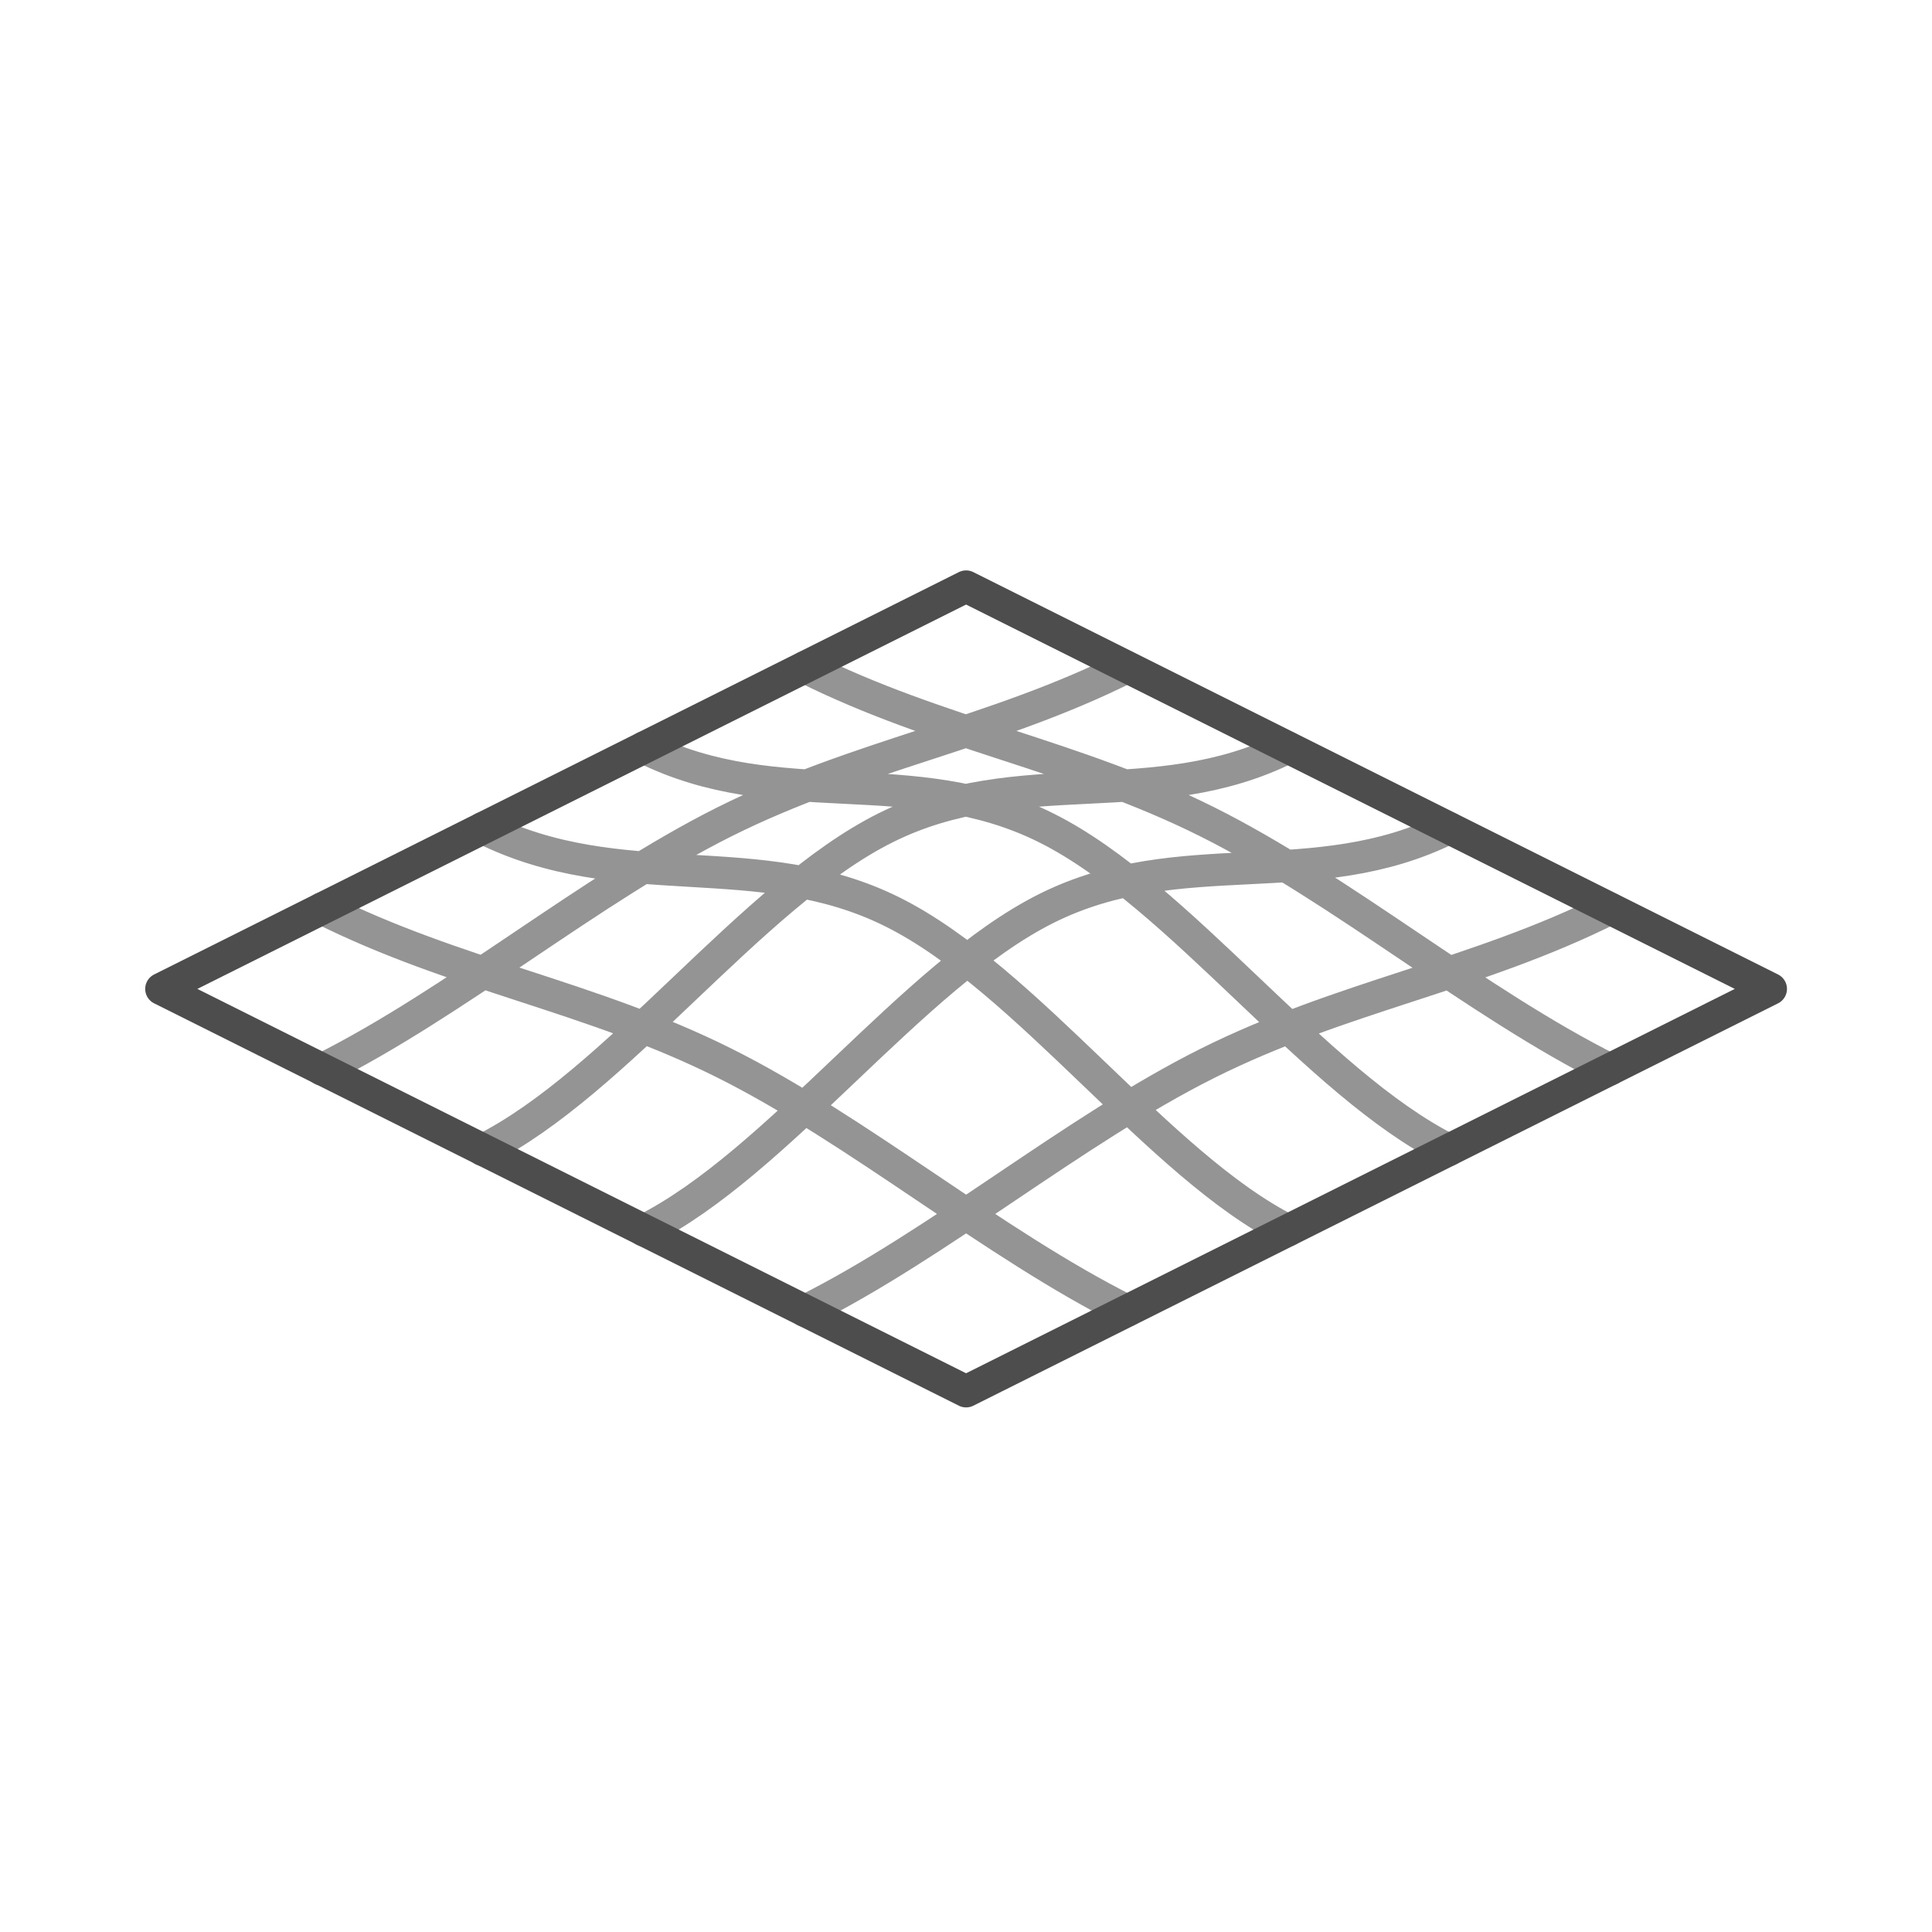
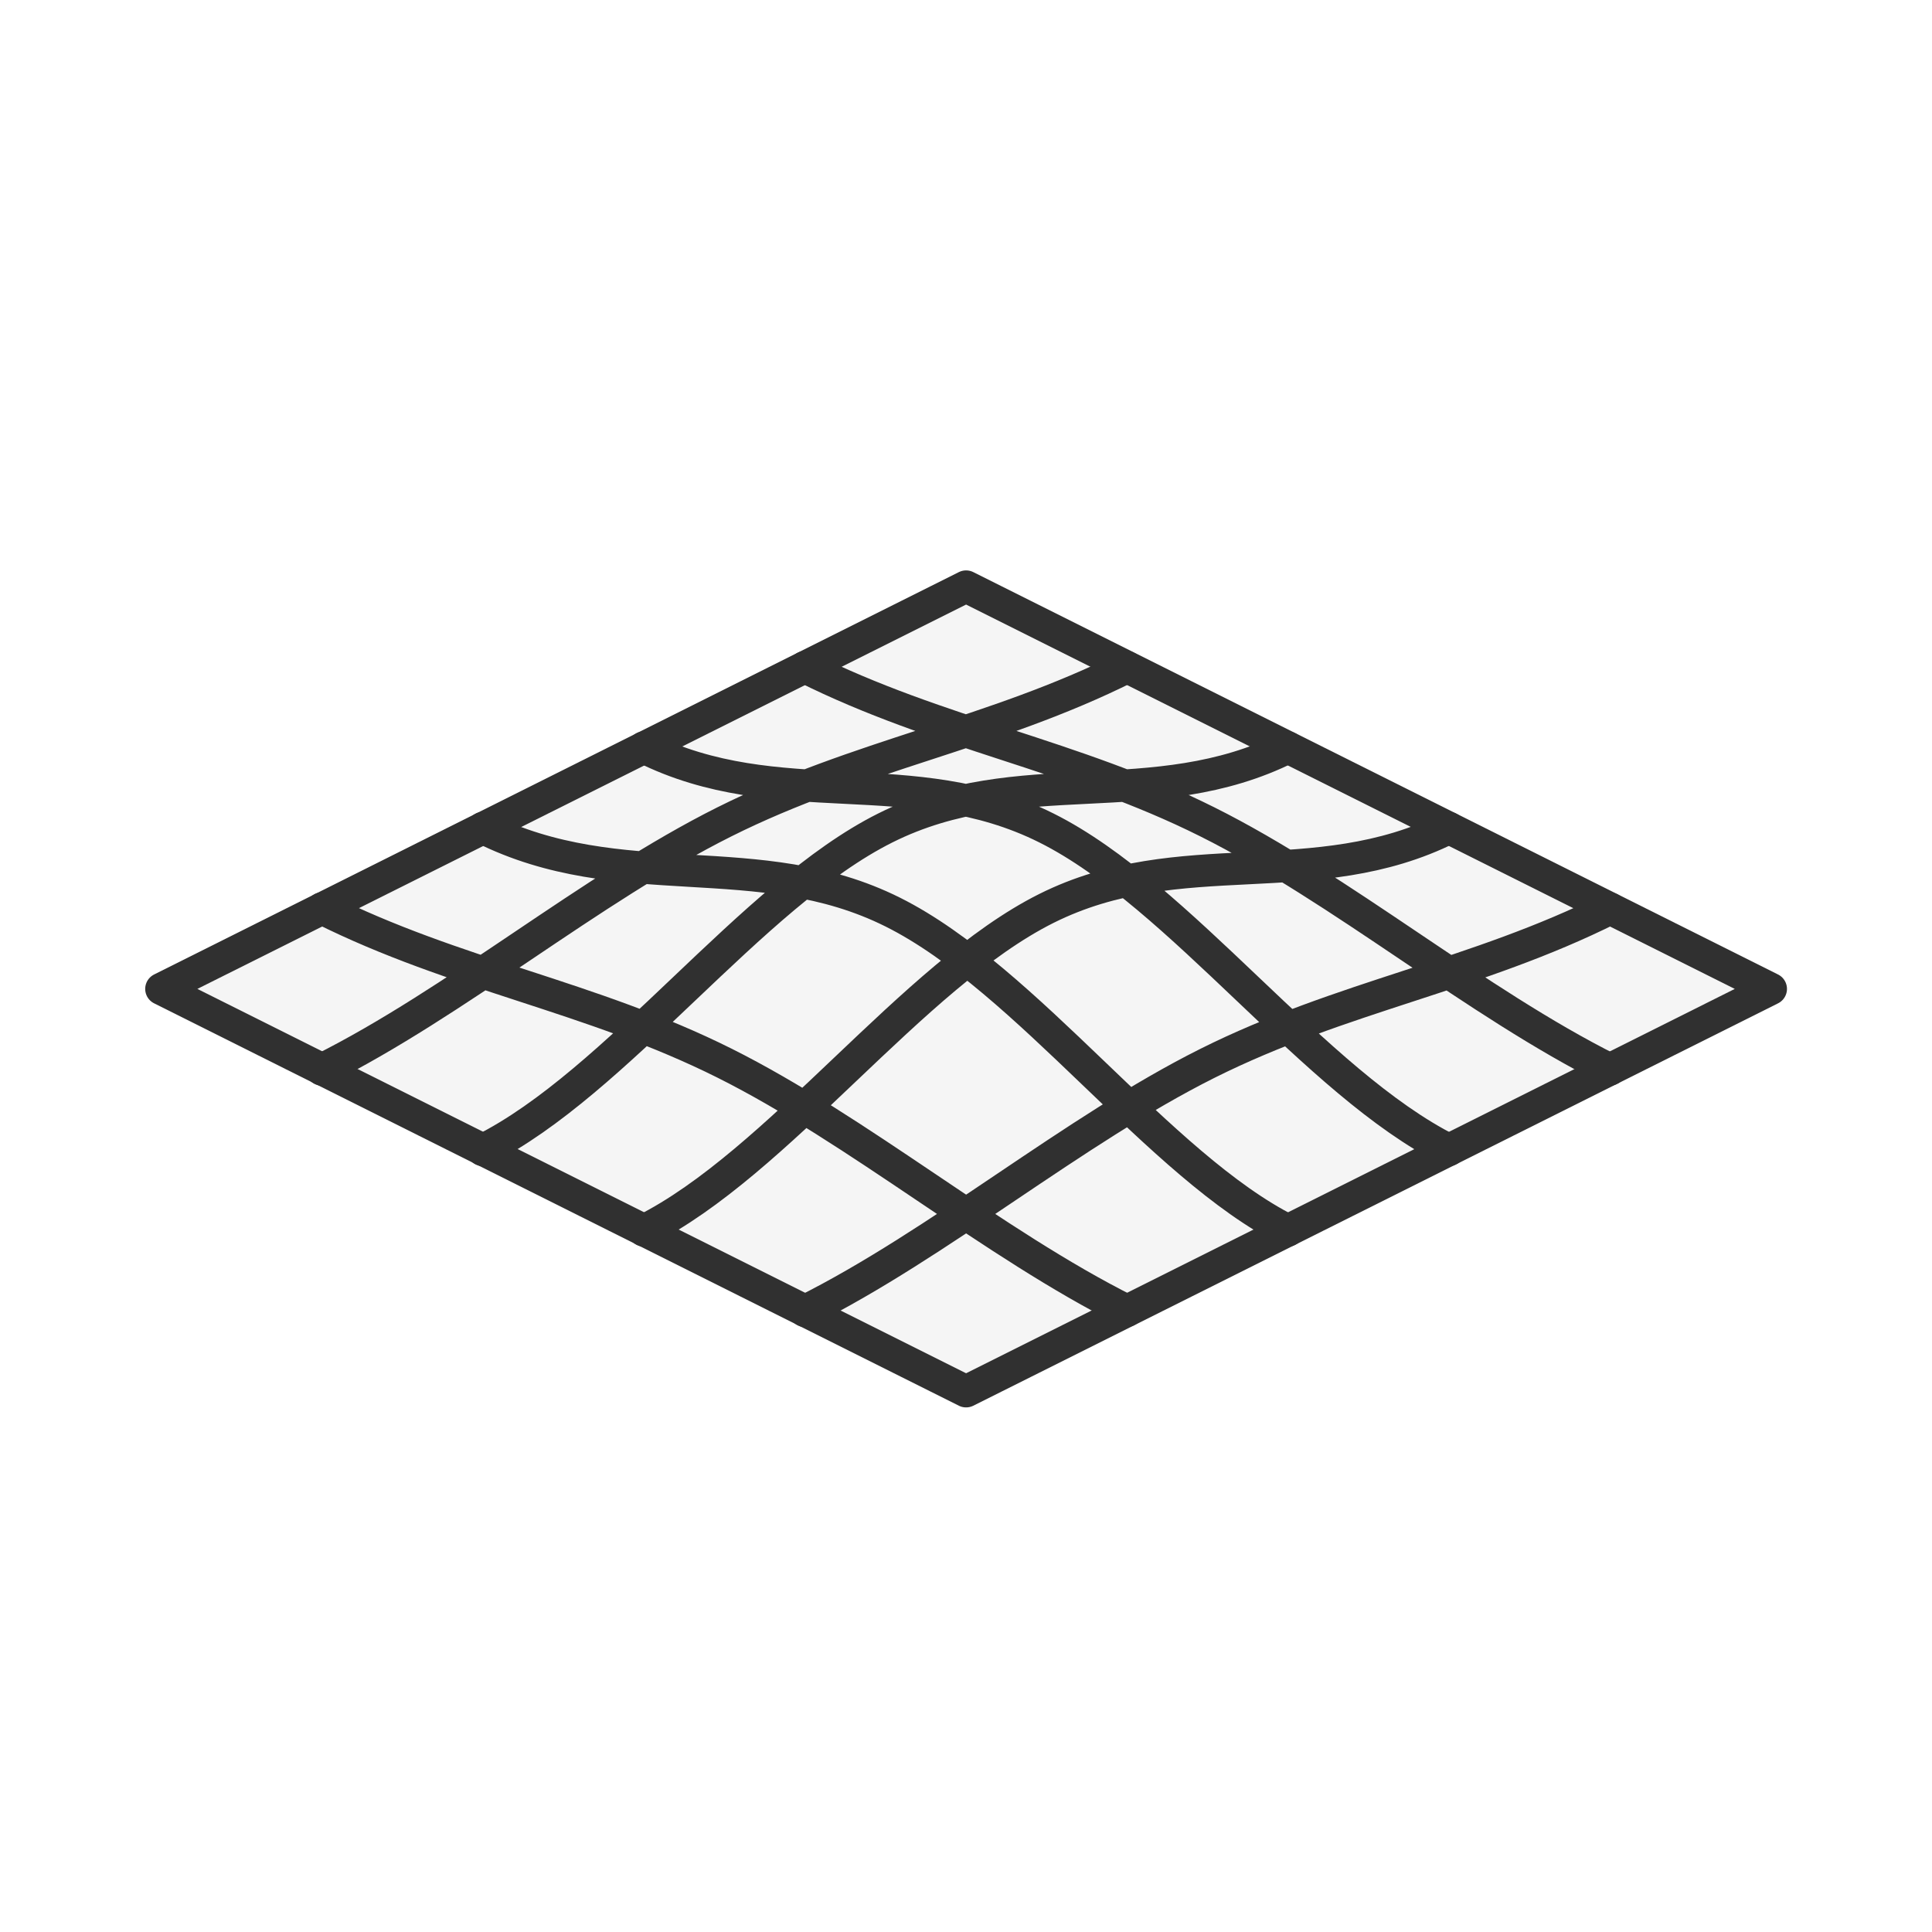
- <svg xmlns="http://www.w3.org/2000/svg" width="48pt" height="48pt" viewBox="0 0 16.933 16.933" version="1.1" id="svg1">
+ <svg xmlns="http://www.w3.org/2000/svg" xmlns:xlink="http://www.w3.org/1999/xlink" width="48pt" height="48pt" viewBox="0 0 16.933 16.933" version="1.1" id="svg1">
  <defs id="defs1">
-     <linearGradient id="Main" gradientTransform="translate(0,-1.813769)">
-       <stop style="stop-color:#4d4d4d;stop-opacity:1;" offset="0" id="stop2082" />
+     <linearGradient id="linearGradient2" gradientTransform="translate(0,-1.813769)" x1="0" y1="0" x2="1" y2="0" gradientUnits="objectBoundingBox" spreadMethod="pad">
+       <stop style="stop-color:#309430;stop-opacity:1;" offset="0" id="stop2" />
+     </linearGradient>
+     <linearGradient id="linearGradient1" gradientTransform="translate(0,-1.813769)">
+       <stop style="stop-color:#cc3030;stop-opacity:1;" offset="0" id="stop1" />
+     </linearGradient>
+     <linearGradient id="Main" gradientTransform="translate(0,-1.813769)" xlink:href="#linearGradient2">
+       <stop style="stop-color:#303030;stop-opacity:1;" offset="0" id="stop2082" />
    </linearGradient>
  </defs>
  <g id="editing-terrain-shape" style="display:inline" transform="matrix(1.333335,0,0,1.333334,-21.51946,-127.3528)">
-     <path style="font-variation-settings:normal;display:inline;opacity:1;vector-effect:none;fill:none;fill-opacity:1;stroke:url(#Main);stroke-width:0.212;stroke-linecap:round;stroke-linejoin:round;stroke-miterlimit:4;stroke-dasharray:none;stroke-dashoffset:0;stroke-opacity:1;stop-color:#000000;stop-opacity:1" d="m 22.49,99.37 -1.058,0.529 -1.058,0.529 -1.058,0.529 -1.058,0.529 -1.058,0.529 1.058,0.529 1.058,0.529 1.058,0.529 1.058,0.529 1.058,0.529 1.058,-0.529 1.058,-0.529 1.058,-0.529 1.058,-0.529 1.058,-0.529 -1.058,-0.529 -1.058,-0.529 -1.058,-0.529 -1.058,-0.529 z" id="path2229" />
-     <path id="path2231" style="font-variation-settings:normal;display:inline;opacity:0.6;vector-effect:none;fill:none;fill-opacity:1;stroke:url(#Main);stroke-width:0.212;stroke-linecap:round;stroke-linejoin:round;stroke-miterlimit:4;stroke-dasharray:none;stroke-dashoffset:0;stroke-opacity:1;stop-color:#000000;stop-opacity:1" d="m 26.723,101.487 c -0.882,0.441 -1.764,0.576 -2.646,1.017 -0.882,0.441 -1.764,1.187 -2.646,1.628 m 4.233,-3.175 c -0.882,0.441 -1.764,0.088 -2.646,0.529 -0.882,0.441 -1.764,1.676 -2.646,2.117 m 4.233,-3.175 c -0.882,0.441 -1.764,0.088 -2.646,0.529 -0.882,0.441 -1.764,1.676 -2.646,2.117 m -1.058,-0.529 c 0.882,-0.441 1.764,-1.187 2.646,-1.628 0.882,-0.441 1.764,-0.576 2.646,-1.017 m -2.117,0 c 0.882,0.441 1.764,0.576 2.646,1.017 0.882,0.441 1.764,1.187 2.646,1.628 m -6.35,-2.117 c 0.882,0.441 1.764,0.088 2.646,0.529 0.882,0.441 1.764,1.676 2.646,2.117 m -6.35,-2.117 c 0.909,0.454 1.809,0.111 2.694,0.553 0.885,0.442 1.753,1.67 2.598,2.093 m -6.35,-2.117 c 0.882,0.441 1.764,0.576 2.646,1.017 0.882,0.441 1.764,1.187 2.646,1.628" />
+     <path style="font-variation-settings:normal;display:inline;opacity:1;vector-effect:none;fill:#f5f5f5;fill-opacity:1;stroke:url(#Main);stroke-width:0.212;stroke-linecap:round;stroke-linejoin:round;stroke-miterlimit:4;stroke-dasharray:none;stroke-dashoffset:0;stroke-opacity:1;stop-color:#000000;stop-opacity:1" d="m 22.49,99.37 -1.058,0.529 -1.058,0.529 -1.058,0.529 -1.058,0.529 -1.058,0.529 1.058,0.529 1.058,0.529 1.058,0.529 1.058,0.529 1.058,0.529 1.058,-0.529 1.058,-0.529 1.058,-0.529 1.058,-0.529 1.058,-0.529 -1.058,-0.529 -1.058,-0.529 -1.058,-0.529 -1.058,-0.529 z" id="path2229" />
+     <path id="path2231" style="font-variation-settings:normal;display:inline;opacity:1.0;vector-effect:none;fill:none;fill-opacity:1;stroke:url(#Main);stroke-width:0.212;stroke-linecap:round;stroke-linejoin:round;stroke-miterlimit:4;stroke-dasharray:none;stroke-dashoffset:0;stroke-opacity:1;stop-color:#000000;stop-opacity:1" d="m 26.723,101.487 c -0.882,0.441 -1.764,0.576 -2.646,1.017 -0.882,0.441 -1.764,1.187 -2.646,1.628 m 4.233,-3.175 c -0.882,0.441 -1.764,0.088 -2.646,0.529 -0.882,0.441 -1.764,1.676 -2.646,2.117 m 4.233,-3.175 c -0.882,0.441 -1.764,0.088 -2.646,0.529 -0.882,0.441 -1.764,1.676 -2.646,2.117 m -1.058,-0.529 c 0.882,-0.441 1.764,-1.187 2.646,-1.628 0.882,-0.441 1.764,-0.576 2.646,-1.017 m -2.117,0 c 0.882,0.441 1.764,0.576 2.646,1.017 0.882,0.441 1.764,1.187 2.646,1.628 m -6.35,-2.117 c 0.882,0.441 1.764,0.088 2.646,0.529 0.882,0.441 1.764,1.676 2.646,2.117 m -6.35,-2.117 c 0.909,0.454 1.809,0.111 2.694,0.553 0.885,0.442 1.753,1.67 2.598,2.093 m -6.35,-2.117 c 0.882,0.441 1.764,0.576 2.646,1.017 0.882,0.441 1.764,1.187 2.646,1.628" />
    <rect style="opacity:0;fill:#ffbe6f;stroke:#eff0f1;stroke-width:0;paint-order:stroke fill markers;stop-color:#000000" id="rect2579" width="12.7" height="12.7" x="16.14" y="95.515" />
  </g>
</svg>
